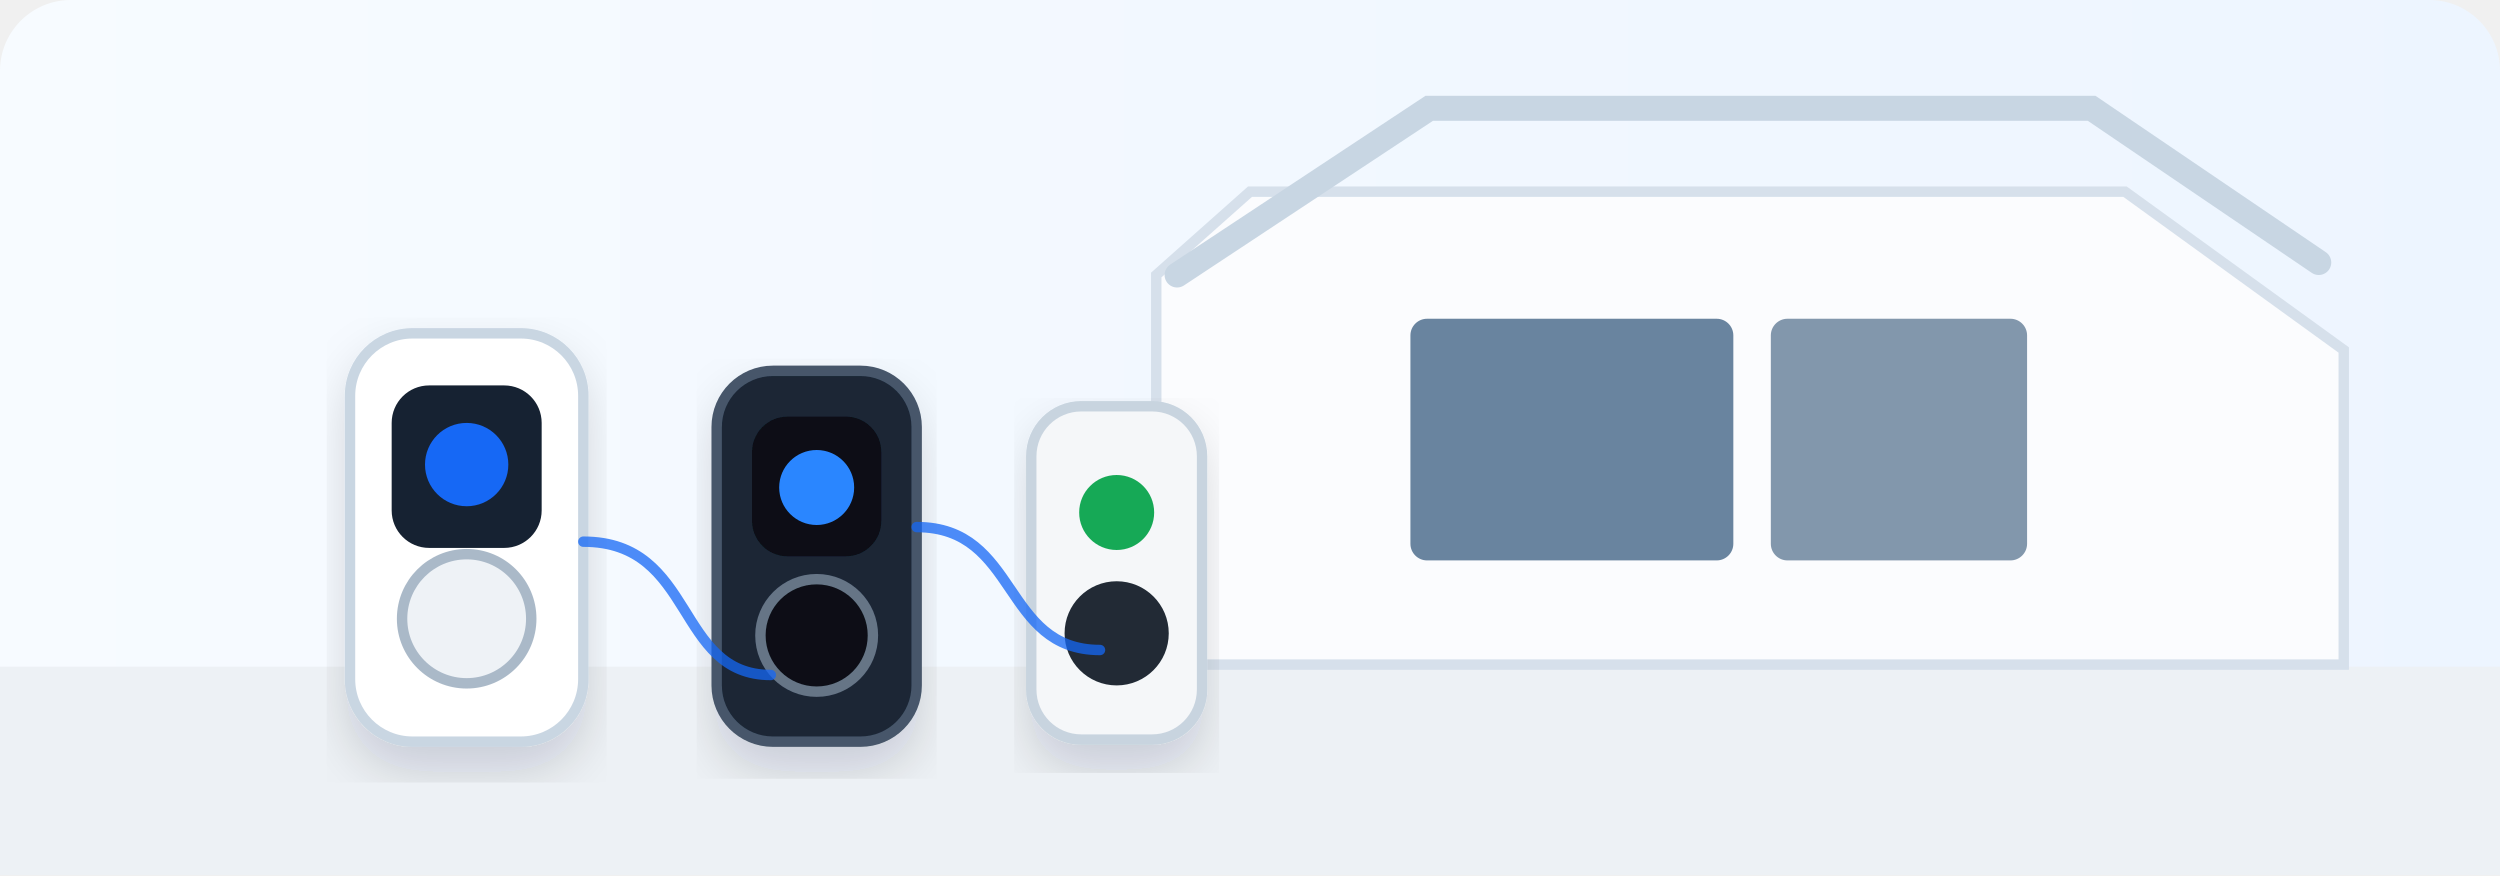
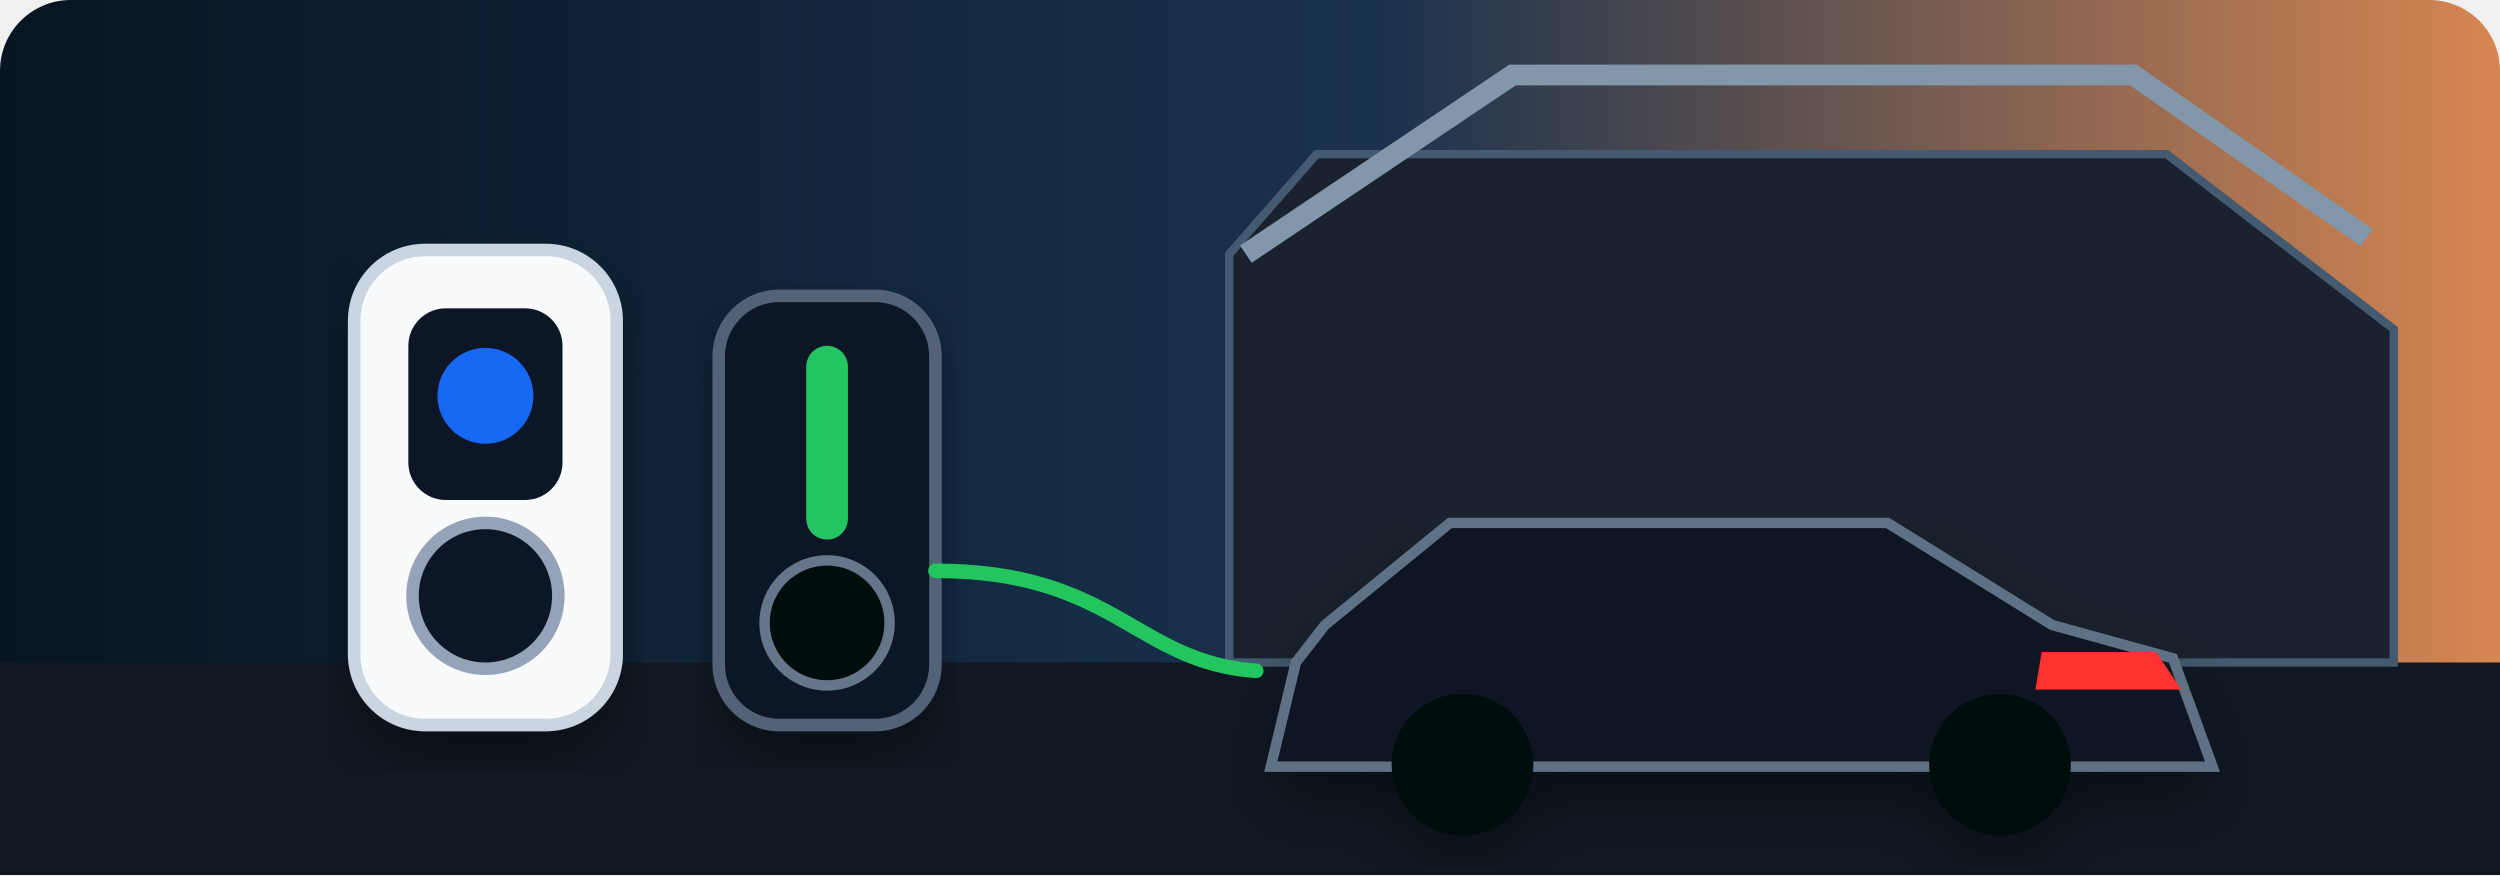
- <svg xmlns="http://www.w3.org/2000/svg" viewBox="0 0 1200 420" role="img" aria-label="Premium home charger fleet illustration">
+ <svg xmlns="http://www.w3.org/2000/svg" viewBox="0 0 1200 420" role="img" aria-label="Decorative premium charging infrastructure beside a sports car and modern home">
  <defs>
    <linearGradient id="bg" x1="0" x2="1">
-       <stop stop-color="#f7fbff" />
-       <stop offset="1" stop-color="#edf5ff" />
+       <stop stop-color="#071522" />
+       <stop offset=".55" stop-color="#19324e" />
+       <stop offset="1" stop-color="#d98752" />
    </linearGradient>
    <filter id="s">
-       <feDropShadow dx="0" dy="12" stdDeviation="12" flood-color="#10213a" flood-opacity=".15" />
+       <feDropShadow dx="0" dy="15" stdDeviation="15" flood-color="#000" flood-opacity=".4" />
    </filter>
  </defs>
  <rect width="1200" height="420" rx="34" fill="url(#bg)" />
-   <path d="M0 320h1200v100H0z" fill="#edf1f5" />
-   <path d="M600 92h420l105 76v151H555V132z" fill="#fbfcfe" stroke="#d6e0eb" stroke-width="5" />
-   <path d="M565 132l121-80h318l109 74" fill="none" stroke="#c8d6e3" stroke-width="12" stroke-linecap="round" />
-   <rect x="677" y="153" width="155" height="116" rx="8" fill="#69849f" />
-   <rect x="850" y="153" width="123" height="116" rx="8" fill="#8297ac" />
-   <g transform="translate(168 160)" filter="url(#s)">
-     <rect width="112" height="196" rx="30" fill="#fff" stroke="#c9d6e2" stroke-width="5" />
-     <rect x="20" y="25" width="72" height="78" rx="18" fill="#162231" />
-     <circle cx="56" cy="63" r="20" fill="#1467f5" />
-     <circle cx="56" cy="137" r="31" fill="#eef2f6" stroke="#aab9c8" stroke-width="5" />
+   <path d="M0 318h1200v102H0z" fill="#101923" />
+   <path d="M632 74h408l109 84v160H590V122z" fill="#19222e" stroke="#435a70" stroke-width="4" />
+   <path d="M598 122l128-86h298l112 78" fill="none" stroke="#8298aa" stroke-width="10" />
+   <g transform="translate(170 120)" filter="url(#s)">
+     <rect width="126" height="228" rx="34" fill="#f8fafc" stroke="#cbd5e1" stroke-width="6" />
+     <rect x="26" y="28" width="74" height="92" rx="18" fill="#101827" />
+     <circle cx="63" cy="70" r="23" fill="#1467f5" />
+     <circle cx="63" cy="166" r="35" fill="#111827" stroke="#94a3b8" stroke-width="6" />
  </g>
-   <g transform="translate(344 178)" filter="url(#s)">
-     <rect width="96" height="178" rx="27" fill="#1a2636" stroke="#46566a" stroke-width="5" />
-     <rect x="17" y="22" width="62" height="67" rx="17" fill="#080d13" />
-     <circle cx="48" cy="56" r="18" fill="#2c86ff" />
-     <circle cx="48" cy="127" r="27" fill="#0a0f16" stroke="#667486" stroke-width="5" />
+   <g transform="translate(345 142)" filter="url(#s)">
+     <rect width="104" height="206" rx="29" fill="#111827" stroke="#526276" stroke-width="6" />
+     <rect x="42" y="24" width="20" height="93" rx="10" fill="#22c55e" />
+     <circle cx="52" cy="157" r="30" fill="#05090f" stroke="#65768b" stroke-width="5" />
  </g>
-   <g transform="translate(495 195)" filter="url(#s)">
-     <rect width="82" height="160" rx="24" fill="#f5f7f9" stroke="#c8d4df" stroke-width="5" />
-     <circle cx="41" cy="51" r="18" fill="#18a957" />
-     <circle cx="41" cy="109" r="25" fill="#202a35" />
+   <g transform="translate(610 235)" filter="url(#s)">
+     <path d="M26 65l60-49h210l79 49 58 16 19 52H0l12-50z" fill="#101722" stroke="#5f7184" stroke-width="5" />
+     <circle cx="92" cy="132" r="34" fill="#05090e" />
+     <circle cx="350" cy="132" r="34" fill="#05090e" />
+     <path d="M370 78h55l12 18h-70z" fill="#ff3030" />
  </g>
-   <path d="M280 260c54 0 44 64 90 64m70-71c49 0 41 59 88 59" fill="none" stroke="#1467f5" stroke-width="5" stroke-linecap="round" opacity=".75" />
+   <path d="M449 274c86 0 96 44 154 48" fill="none" stroke="#22c55e" stroke-width="7" stroke-linecap="round" />
</svg>
